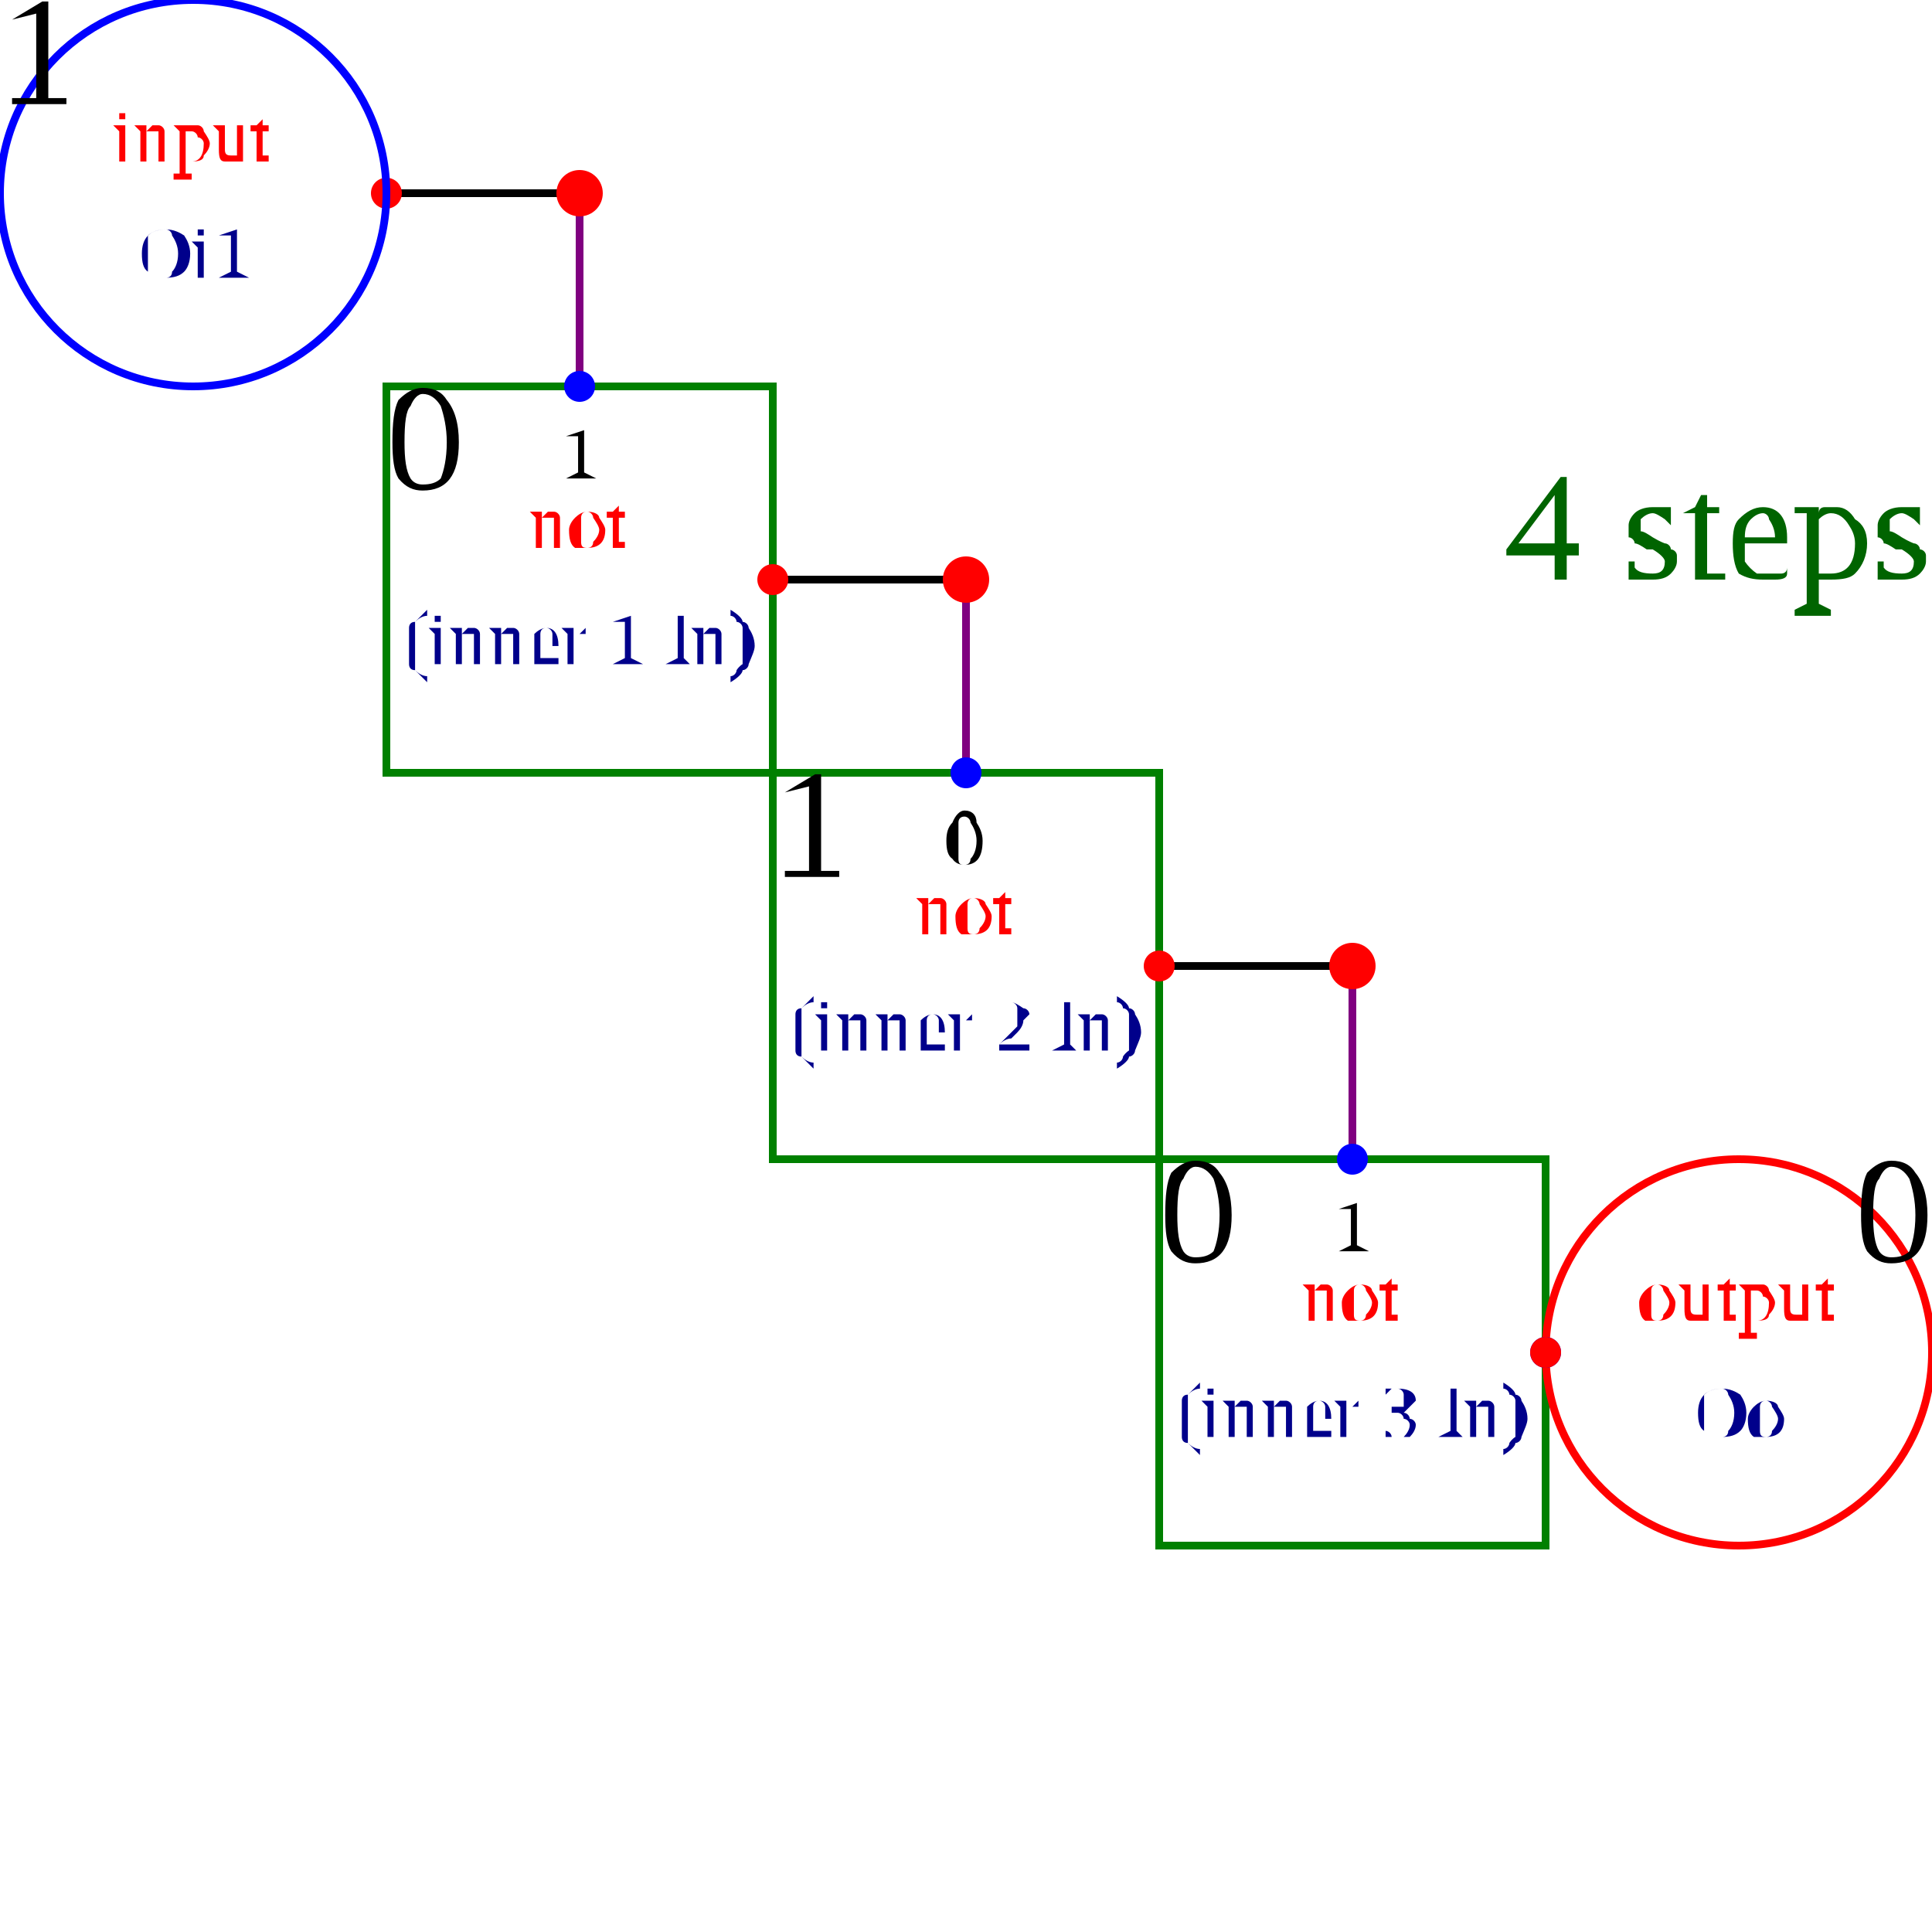
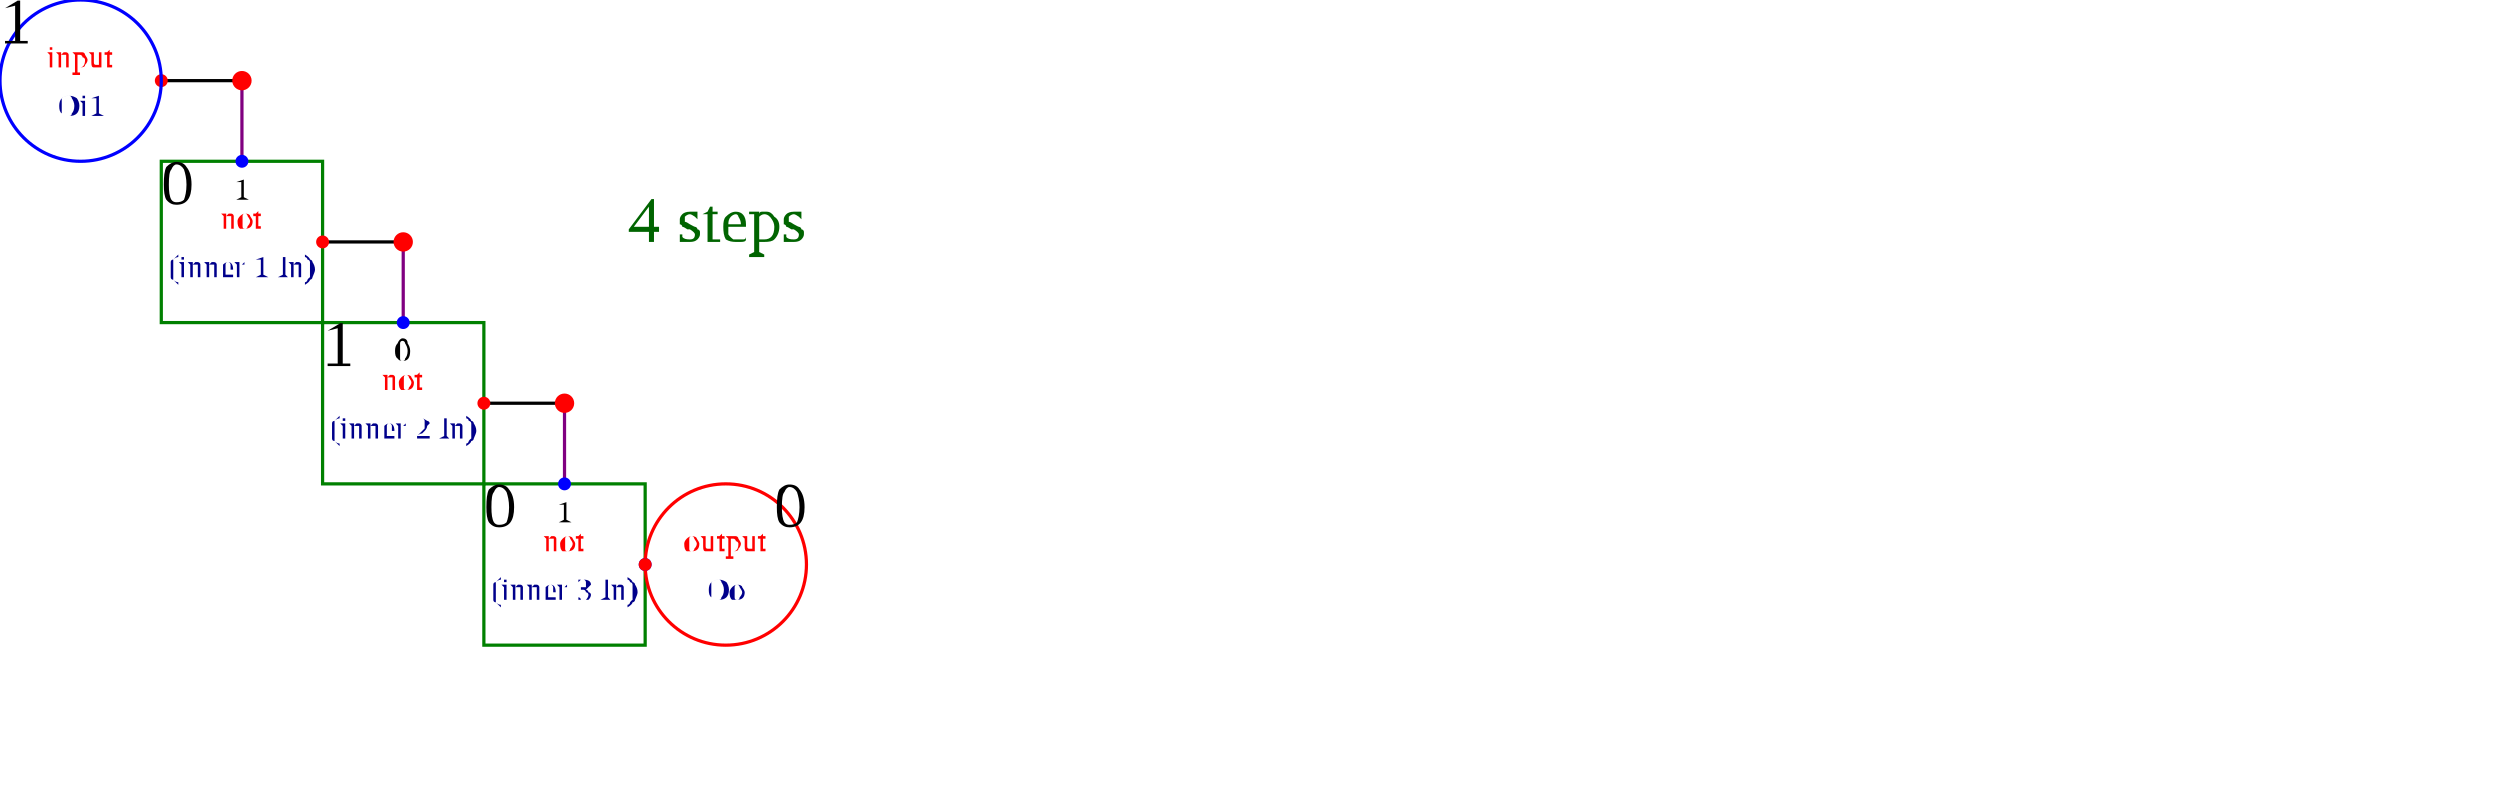
- <svg xmlns="http://www.w3.org/2000/svg" height="100%" viewBox="0 0 5 5" width="100%">
+ <svg xmlns="http://www.w3.org/2000/svg" height="100%" viewBox="0 0 15.5 5" width="100%">
  <text fill="darkGreen" font-size="0.4" stroke-width="0.04" text-anchor="end" x="5" y="1.5">4 steps</text>
  <rect fill="transparent" font-size="0.2" height="1" stroke="green" stroke-width="0.02" width="1" x="1" y="1" />
  <text dominant-baseline="hanging" fill="black" font-size="0.4" stroke-width="0.04" text-anchor="start" x="1" y="1">0</text>
  <text dominant-baseline="auto" fill="red" font-size="0.2" stroke-width="0.02" text-anchor="middle" x="1.5" y="1.417">not</text>
  <text dominant-baseline="hanging" fill="darkblue" font-size="0.2" stroke-width="0.02" text-anchor="middle" x="1.5" y="1.583">(inner 1 In)</text>
  <line font-size="0.2" stroke="black" stroke-width="0.02" x1="1" x2="1.5" y1="0.5" y2="0.5" />
  <line font-size="0.2" stroke="purple" stroke-width="0.02" x1="1.5" x2="1.5" y1="0.5" y2="1" />
  <circle cx="1.5" cy="0.5" fill="red" font-size="0.2" r="0.06" stroke-width="0.02" />
  <circle cx="1.5" cy="1" fill="blue" font-size="0.2" r="0.04" stroke-width="0.02" />
  <circle cx="1" cy="0.5" fill="red" font-size="0.2" r="0.04" stroke-width="0.02" />
  <text dominant-baseline="hanging" fill="black" font-size="0.2" stroke-width="0.02" text-anchor="middle" x="1.5" y="1.1">1</text>
  <rect fill="transparent" font-size="0.2" height="1" stroke="green" stroke-width="0.02" width="1" x="2" y="2" />
  <text dominant-baseline="hanging" fill="black" font-size="0.4" stroke-width="0.04" text-anchor="start" x="2" y="2">1</text>
  <text dominant-baseline="auto" fill="red" font-size="0.2" stroke-width="0.02" text-anchor="middle" x="2.5" y="2.417">not</text>
  <text dominant-baseline="hanging" fill="darkblue" font-size="0.2" stroke-width="0.02" text-anchor="middle" x="2.5" y="2.583">(inner 2 In)</text>
  <line font-size="0.2" stroke="black" stroke-width="0.02" x1="2" x2="2.5" y1="1.5" y2="1.5" />
  <line font-size="0.2" stroke="purple" stroke-width="0.02" x1="2.5" x2="2.5" y1="1.5" y2="2" />
  <circle cx="2.5" cy="1.5" fill="red" font-size="0.2" r="0.06" stroke-width="0.02" />
  <circle cx="2.5" cy="2" fill="blue" font-size="0.2" r="0.04" stroke-width="0.02" />
  <circle cx="2" cy="1.5" fill="red" font-size="0.2" r="0.04" stroke-width="0.02" />
  <text dominant-baseline="hanging" fill="black" font-size="0.2" stroke-width="0.02" text-anchor="middle" x="2.5" y="2.1">0</text>
  <rect fill="transparent" font-size="0.2" height="1" stroke="green" stroke-width="0.02" width="1" x="3" y="3" />
  <text dominant-baseline="hanging" fill="black" font-size="0.4" stroke-width="0.04" text-anchor="start" x="3" y="3">0</text>
  <text dominant-baseline="auto" fill="red" font-size="0.2" stroke-width="0.02" text-anchor="middle" x="3.5" y="3.417">not</text>
  <text dominant-baseline="hanging" fill="darkblue" font-size="0.2" stroke-width="0.02" text-anchor="middle" x="3.5" y="3.583">(inner 3 In)</text>
  <line font-size="0.2" stroke="black" stroke-width="0.02" x1="3" x2="3.5" y1="2.5" y2="2.5" />
  <line font-size="0.2" stroke="purple" stroke-width="0.02" x1="3.5" x2="3.5" y1="2.5" y2="3" />
  <circle cx="3.5" cy="2.5" fill="red" font-size="0.2" r="0.06" stroke-width="0.02" />
  <circle cx="3.5" cy="3" fill="blue" font-size="0.2" r="0.04" stroke-width="0.02" />
  <circle cx="3" cy="2.5" fill="red" font-size="0.2" r="0.04" stroke-width="0.02" />
  <text dominant-baseline="hanging" fill="black" font-size="0.2" stroke-width="0.02" text-anchor="middle" x="3.5" y="3.1">1</text>
  <circle cx="0.5" cy="0.5" fill="transparent" font-size="0.2" r="0.5" stroke="blue" stroke-width="0.02" />
  <text dominant-baseline="hanging" fill="black" font-size="0.4" stroke-width="0.04" text-anchor="start" x="0" y="0">1</text>
  <text dominant-baseline="auto" fill="red" font-size="0.2" stroke-width="0.02" text-anchor="middle" x="0.5" y="0.417">input</text>
  <text dominant-baseline="hanging" fill="darkblue" font-size="0.2" stroke-width="0.02" text-anchor="middle" x="0.5" y="0.583">Oi1</text>
  <circle cx="4.5" cy="3.5" fill="transparent" font-size="0.2" r="0.5" stroke="red" stroke-width="0.02" />
  <text dominant-baseline="hanging" fill="black" font-size="0.4" stroke-width="0.04" text-anchor="end" x="5" y="3">0</text>
  <text dominant-baseline="auto" fill="red" font-size="0.2" stroke-width="0.02" text-anchor="middle" x="4.5" y="3.417">output</text>
  <text dominant-baseline="hanging" fill="darkblue" font-size="0.2" stroke-width="0.02" text-anchor="middle" x="4.5" y="3.583">Oo</text>
  <line font-size="0.2" stroke="black" stroke-width="0.02" x1="4" x2="4" y1="3.5" y2="3.5" />
  <circle cx="4" cy="3.5" fill="blue" font-size="0.2" r="0.04" stroke-width="0.02" />
  <circle cx="4" cy="3.5" fill="red" font-size="0.2" r="0.04" stroke-width="0.02" />
</svg>
